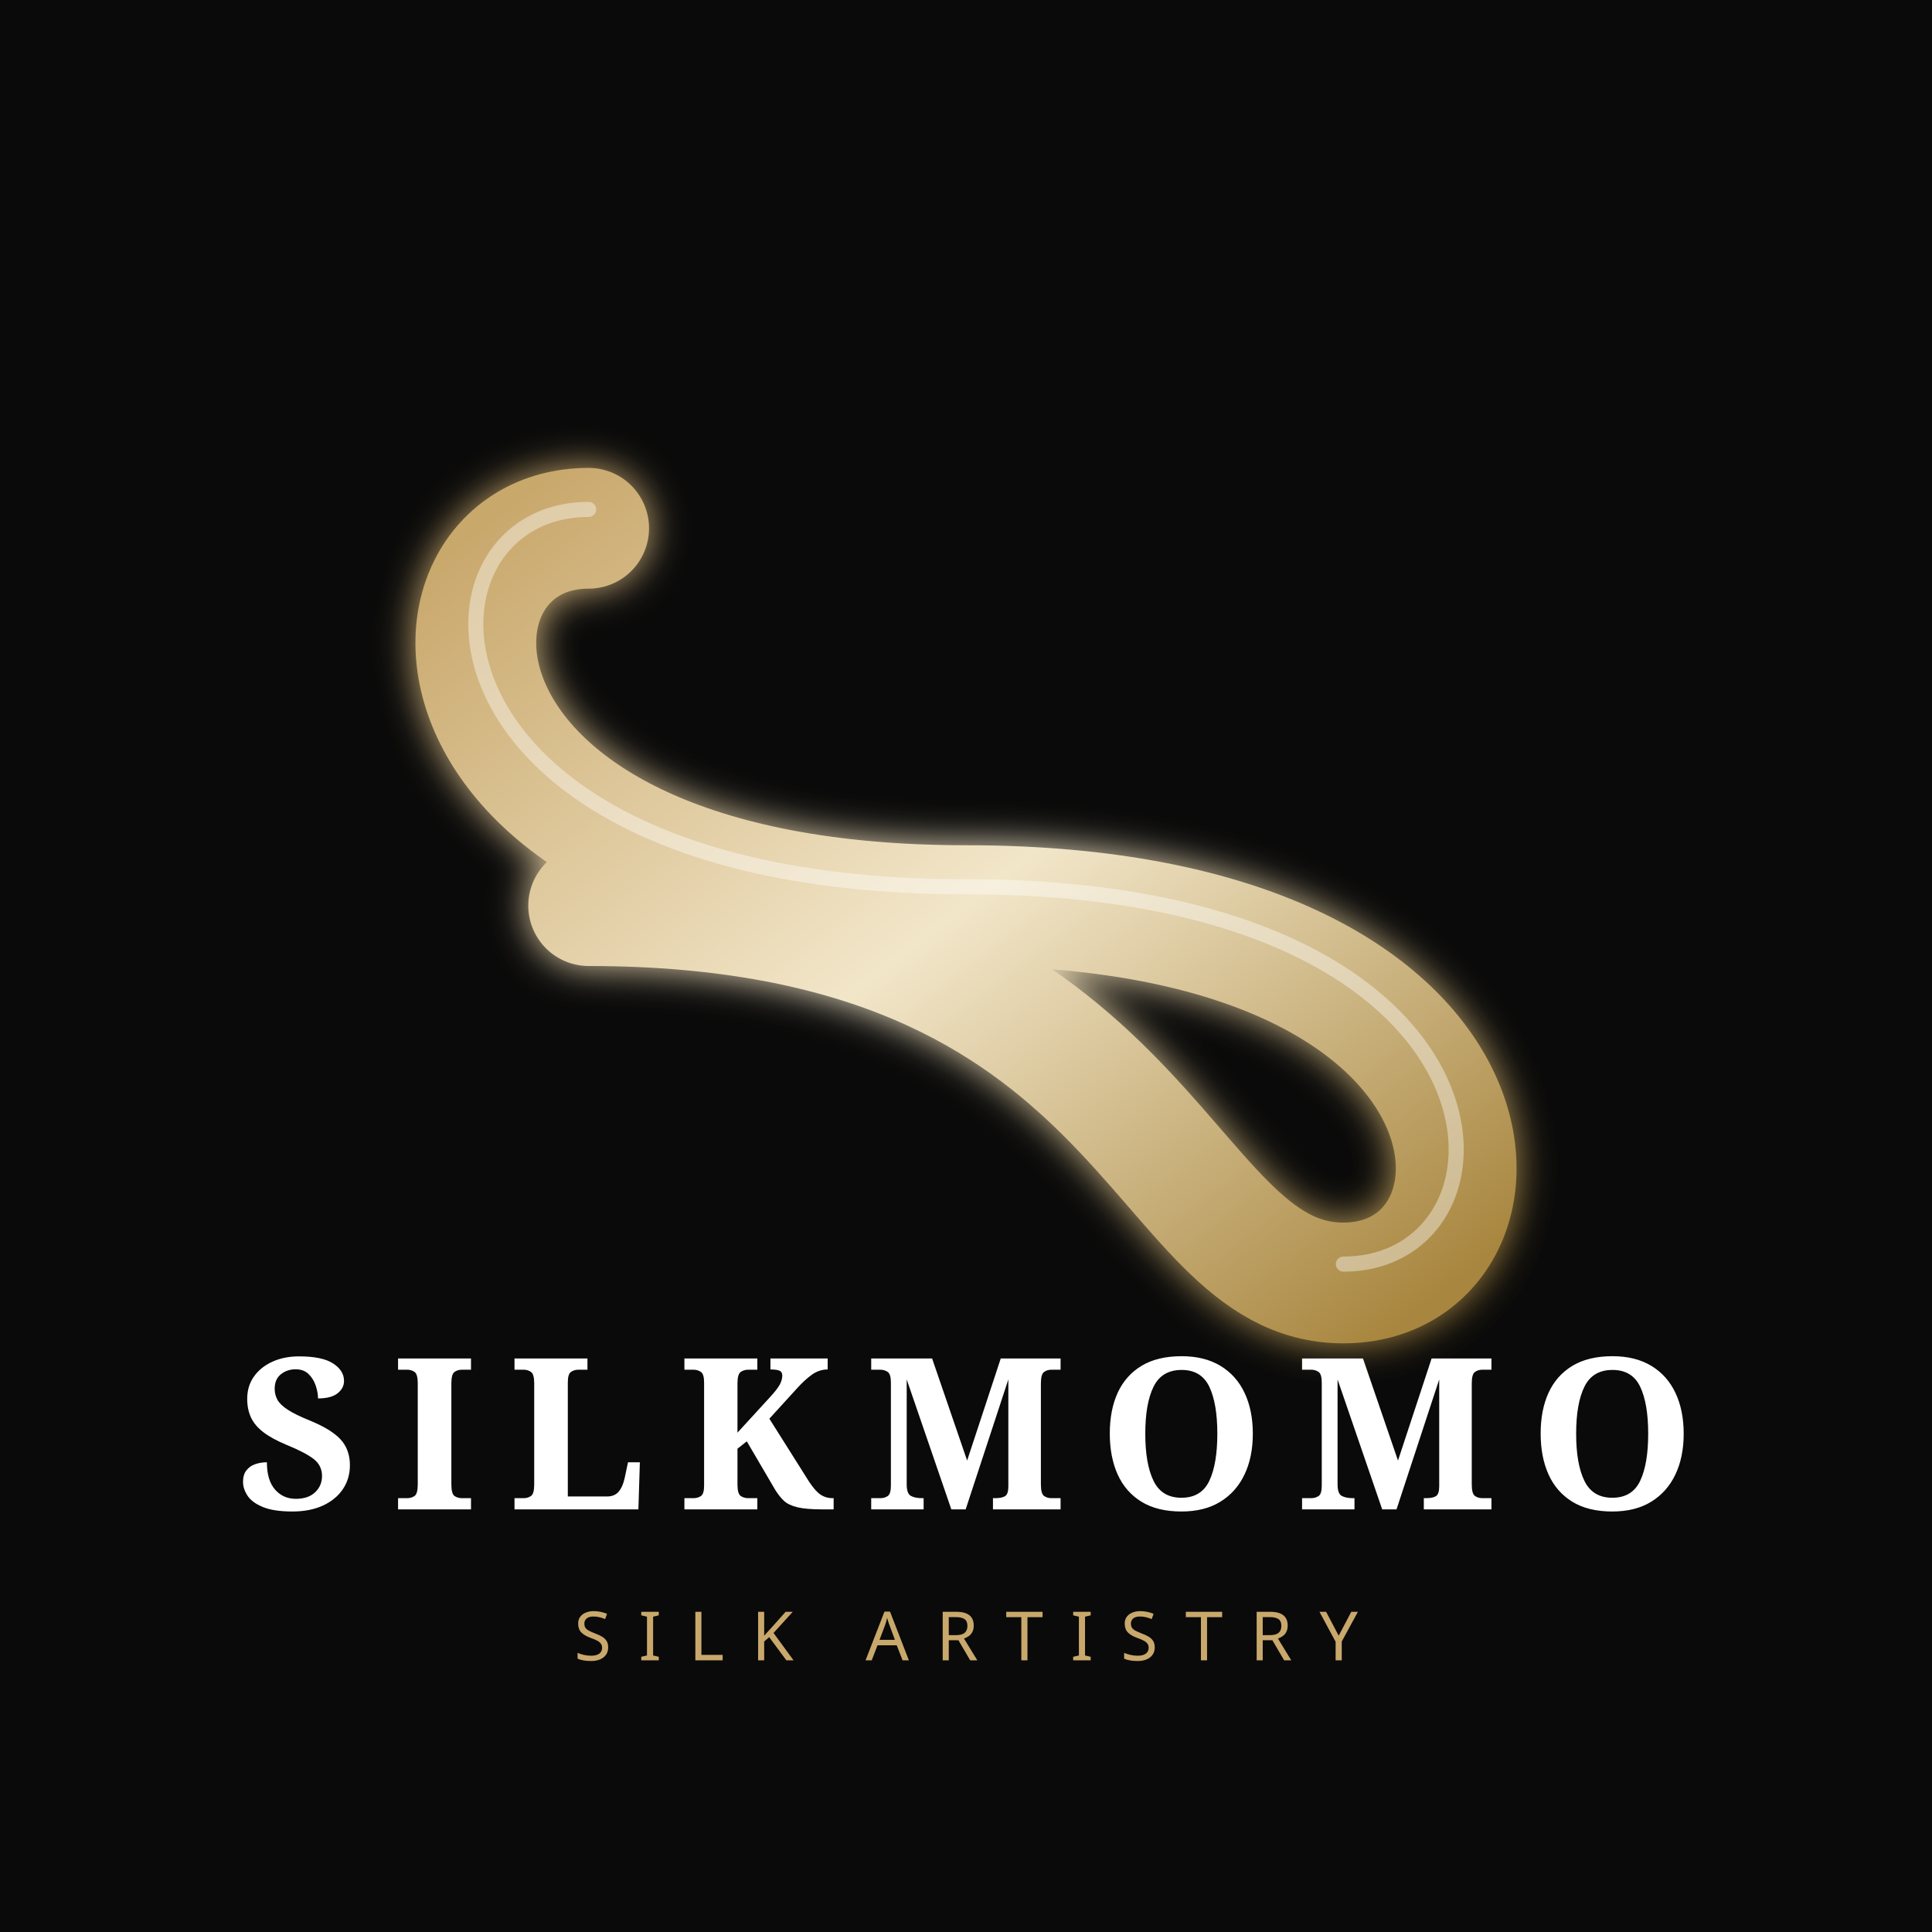
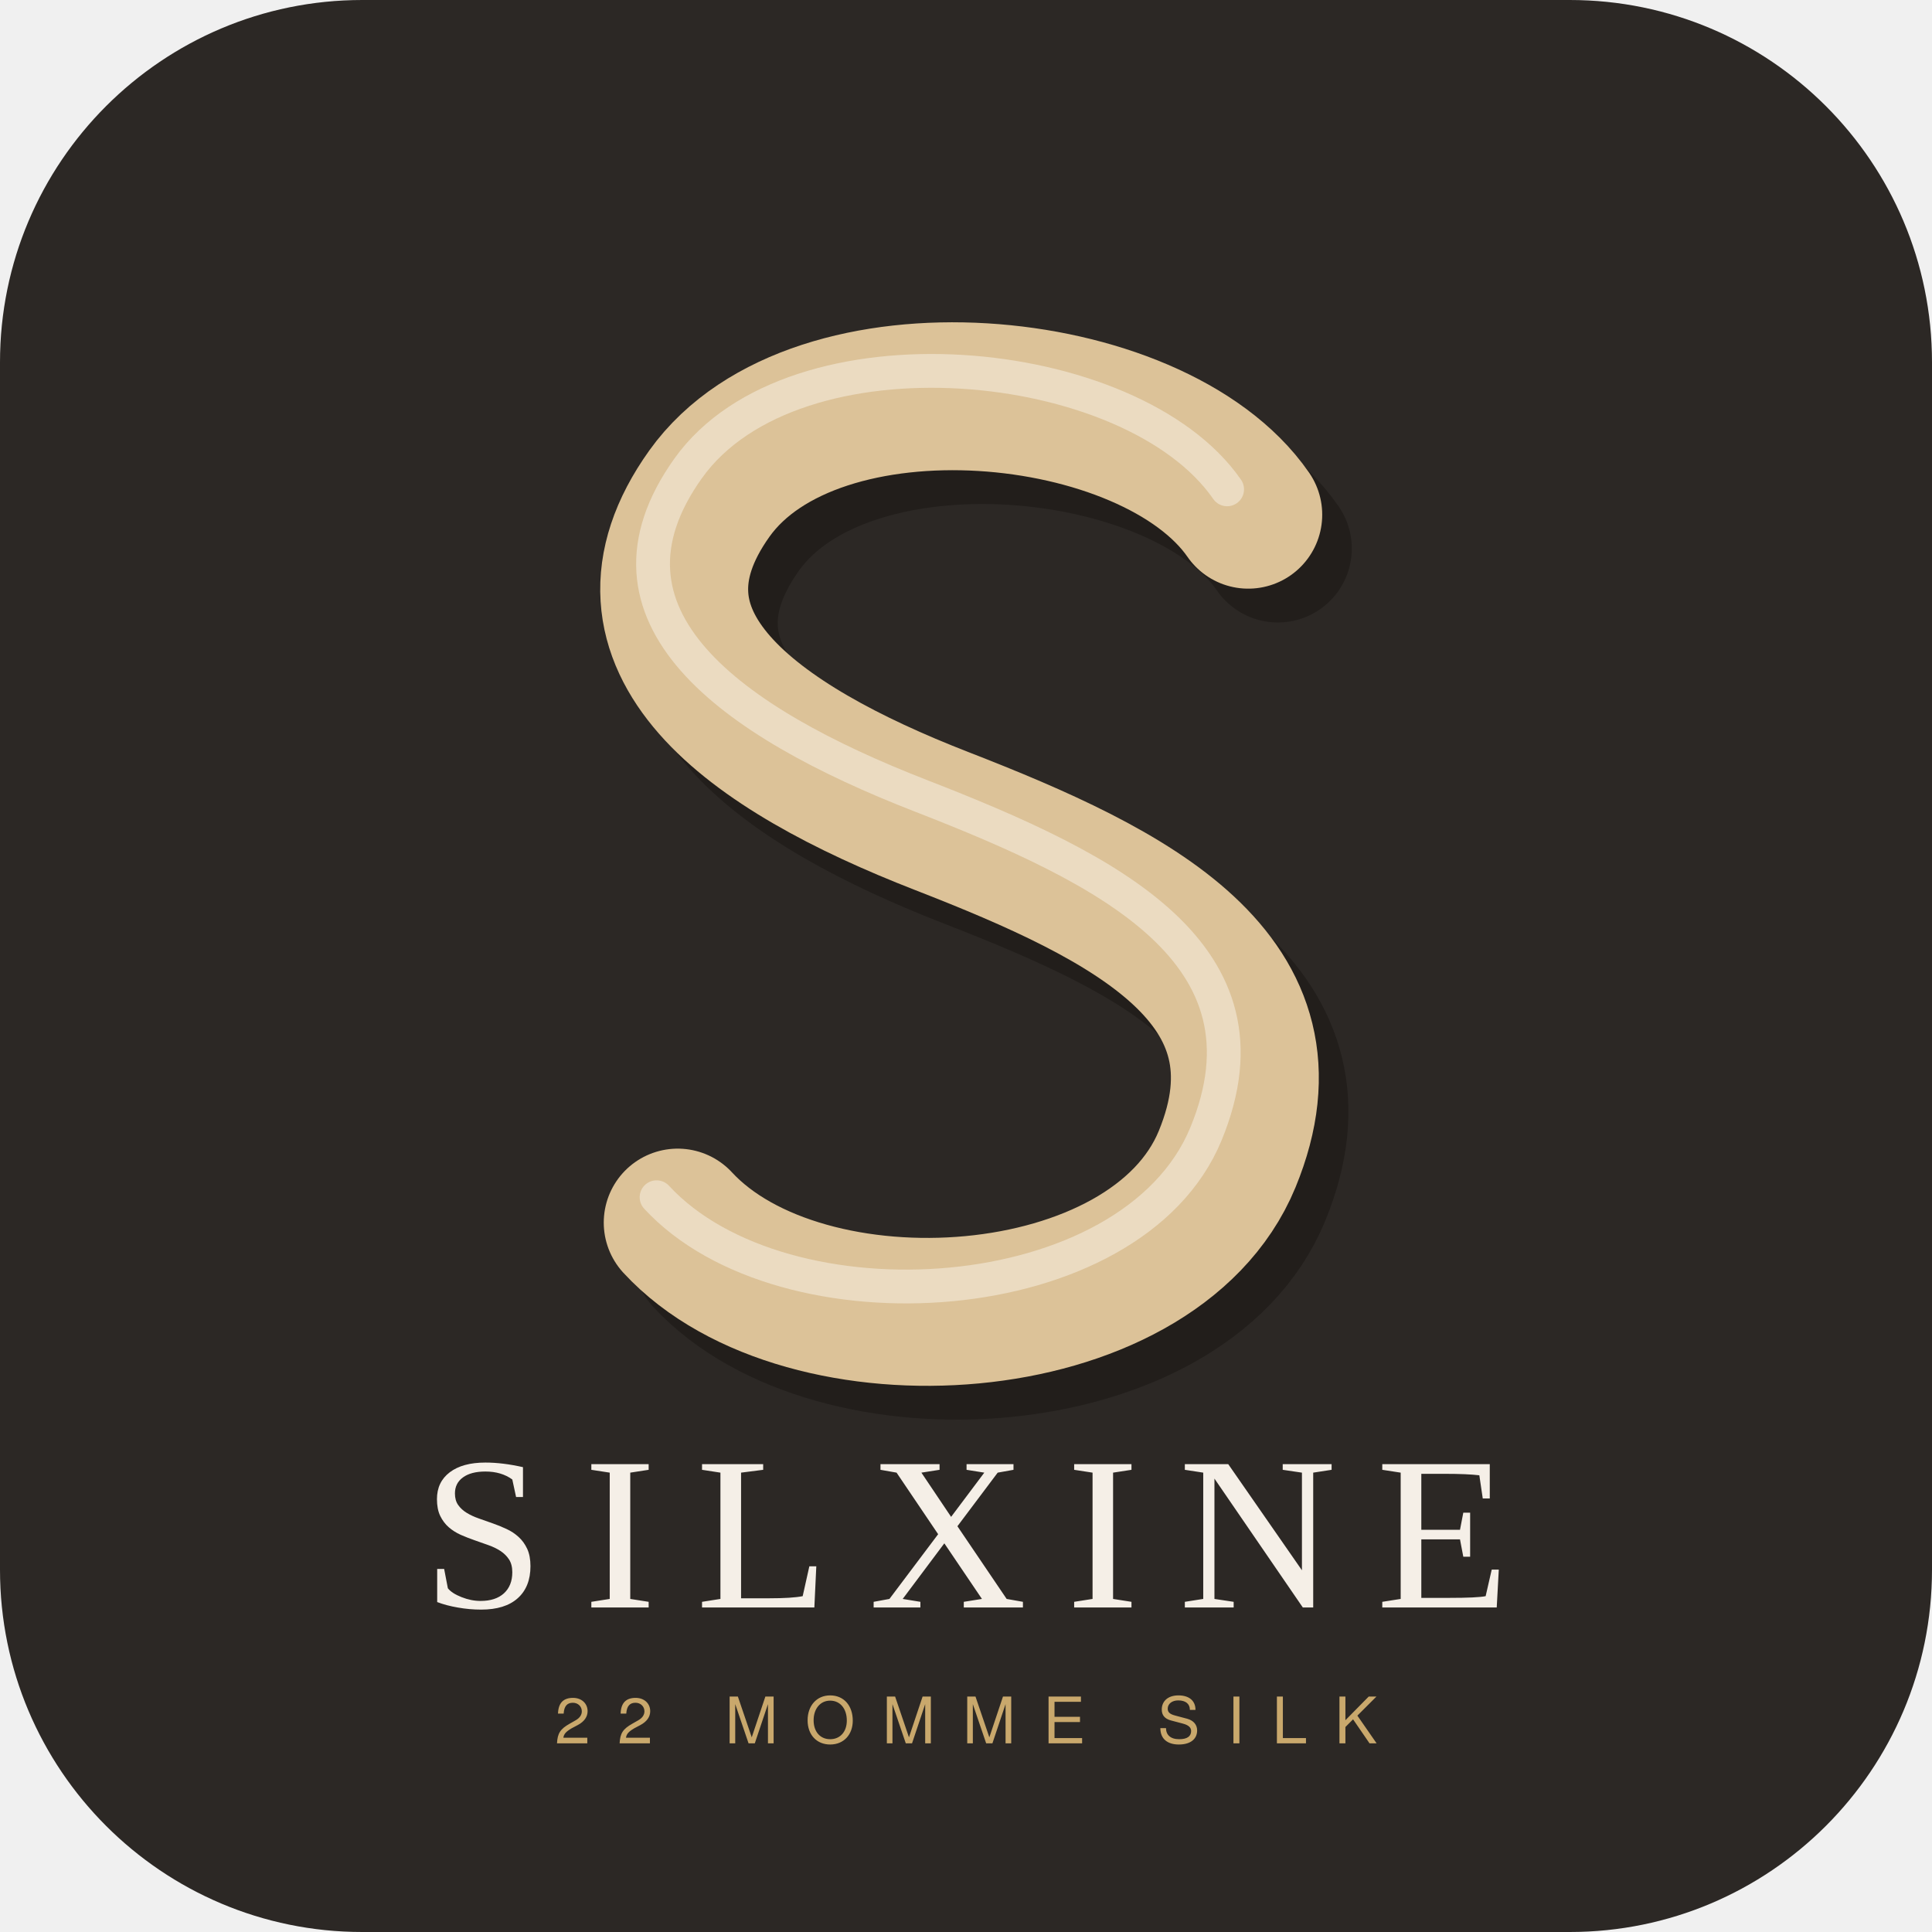
<svg xmlns="http://www.w3.org/2000/svg" width="512" height="512" viewBox="0 0 512 512" fill="none">
  <defs>
-     <linearGradient id="gold-gradient" x1="0%" y1="0%" x2="100%" y2="100%">
-       <stop offset="0%" stop-color="#C9A86C" />
-       <stop offset="50%" stop-color="#F2E6C9" />
-       <stop offset="100%" stop-color="#A8863F" />
+     <linearGradient id="silx-gold" x1="160" y1="60" x2="368" y2="420" gradientUnits="userSpaceOnUse">
+       <stop offset="0" stop-color="#DCC298" />
+       <stop offset="0.5" stop-color="#C9A86C" />
+       <stop offset="1" stop-color="#8B6F47" />
    </linearGradient>
-     <filter id="glow" x="-20%" y="-20%" width="140%" height="140%">
-       <feGaussianBlur stdDeviation="5" result="blur" />
-       <feComposite in="SourceGraphic" in2="blur" operator="over" />
-     </filter>
  </defs>
-   <rect width="512" height="512" fill="#0A0A0A" />
-   <g transform="translate(256, 220) scale(1)">
-     <path d="M-100 -80 C -150 -80, -150 20, 0 20 C 150 20, 150 120, 100 120 C 50 120, 50 20, -100 20" stroke="url(#gold-gradient)" stroke-width="32" stroke-linecap="round" fill="none" filter="url(#glow)" />
-     <path d="M-100 -80 C -150 -80, -150 20, 0 20 C 150 20, 150 120, 100 120" stroke="rgba(255,255,255,0.4)" stroke-width="4" stroke-linecap="round" fill="none" transform="translate(0, -5)" />
+   <rect width="512" height="512" rx="96" fill="#2C2825" />
+   <g transform="translate(76 44) scale(5.6)">
+     <path d="M45.5 16.5 C41 10, 25 8.5, 20 15.5 C15 22.5, 22 27.5, 31 31 C40 34.5, 48 38.5, 44.5 47 C41 55.5, 24.5 56.5, 18.5 50" stroke="#0F0D0B" stroke-opacity="0.35" stroke-width="7" stroke-linecap="round" transform="translate(1.4 1.6)" />
+     <path d="M45.5 16.5 C41 10, 25 8.5, 20 15.5 C15 22.5, 22 27.5, 31 31 C40 34.5, 48 38.5, 44.5 47 C41 55.5, 24.5 56.5, 18.5 50" stroke="url(#silx-gold)" stroke-width="7" stroke-linecap="round" />
+     <path d="M45.5 16.5 C41 10, 25 8.5, 20 15.5 C15 22.5, 22 27.5, 31 31 C40 34.5, 48 38.5, 44.5 47 C41 55.5, 24.5 56.5, 18.5 50" stroke="#FBF5EA" stroke-opacity="0.5" stroke-width="1.6" stroke-linecap="round" transform="translate(-1 -1.2)" />
  </g>
-   <text x="50%" y="400" text-anchor="middle" font-family="Montserrat, serif" font-size="56" font-weight="600" letter-spacing="0.15em" fill="#FFFFFF">
-     SILKMOMO
-   </text>
-   <text x="50%" y="440" text-anchor="middle" font-family="Montserrat, sans-serif" font-size="18" font-weight="400" letter-spacing="0.4em" fill="#C9A86C">
-     SILK ARTISTRY
-   </text>
+   <text x="50%" y="426" text-anchor="middle" font-family="Newsreader, Georgia, 'Times New Roman', serif" font-size="58" font-weight="500" letter-spacing="0.18em" fill="#F5EFE7">SILXINE</text>
+   <text x="50%" y="462" text-anchor="middle" font-family="Montserrat, 'Helvetica Neue', sans-serif" font-size="17" font-weight="400" letter-spacing="0.42em" fill="#C9A86C">22 MOMME SILK</text>
</svg>
